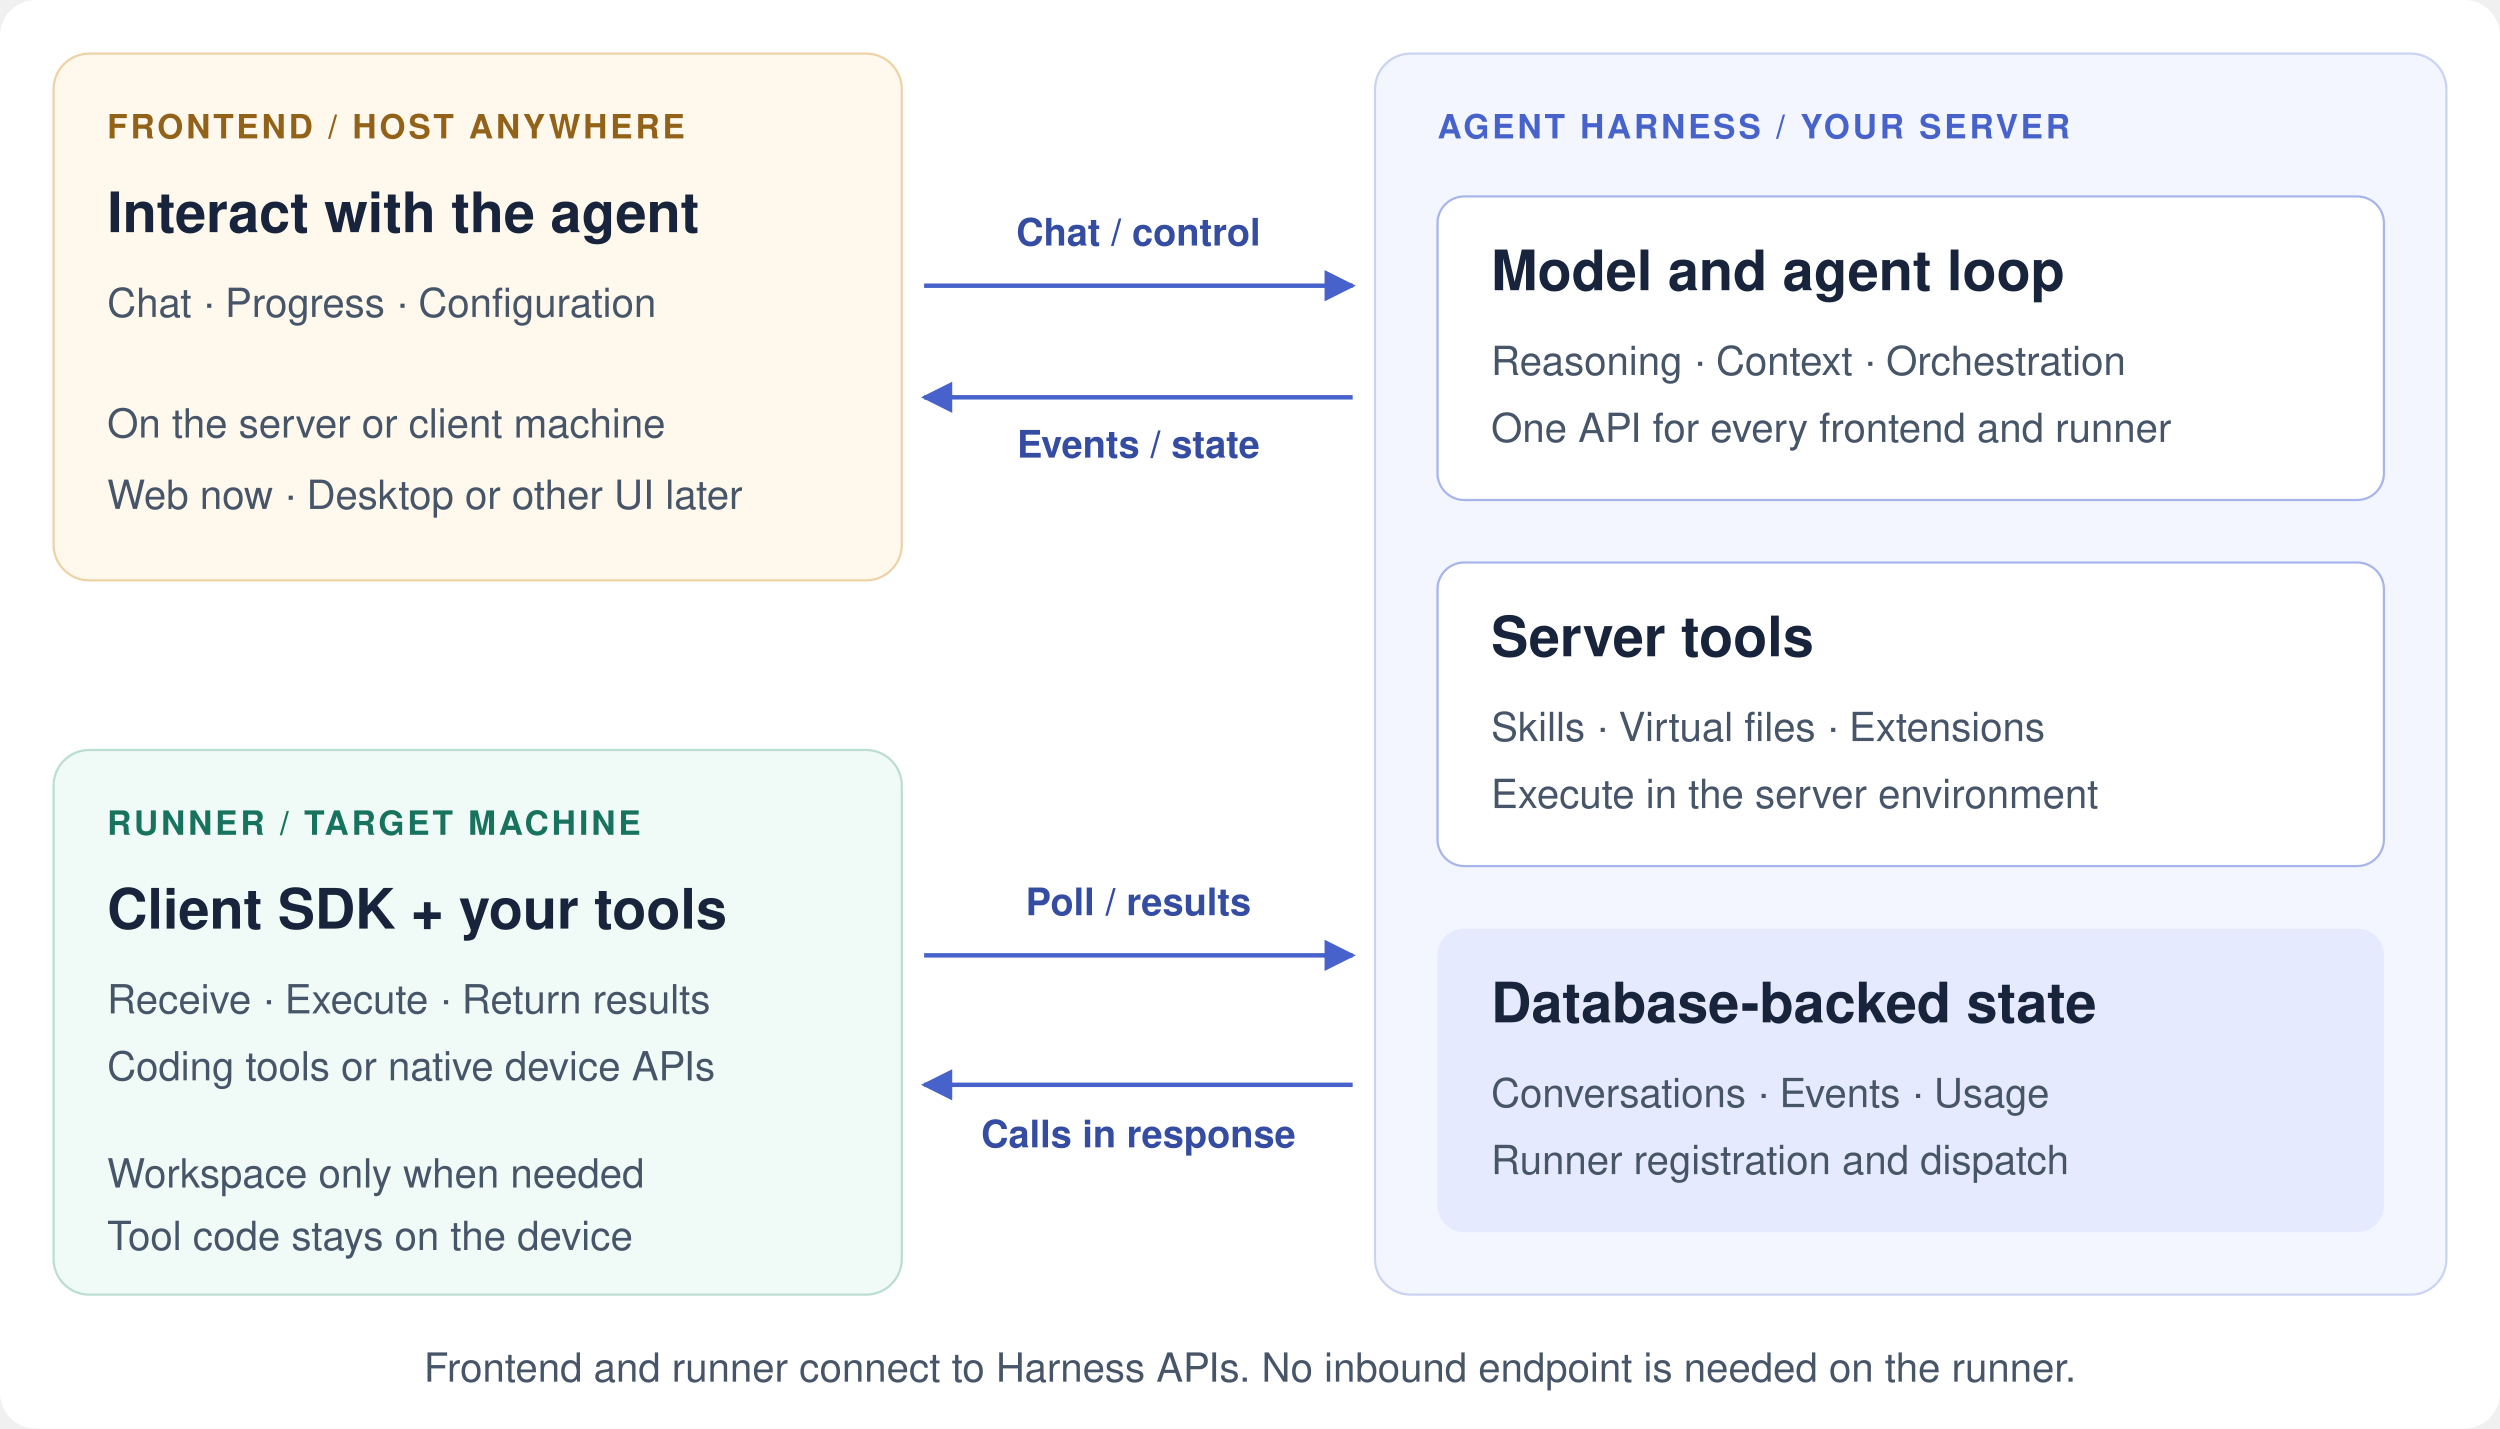
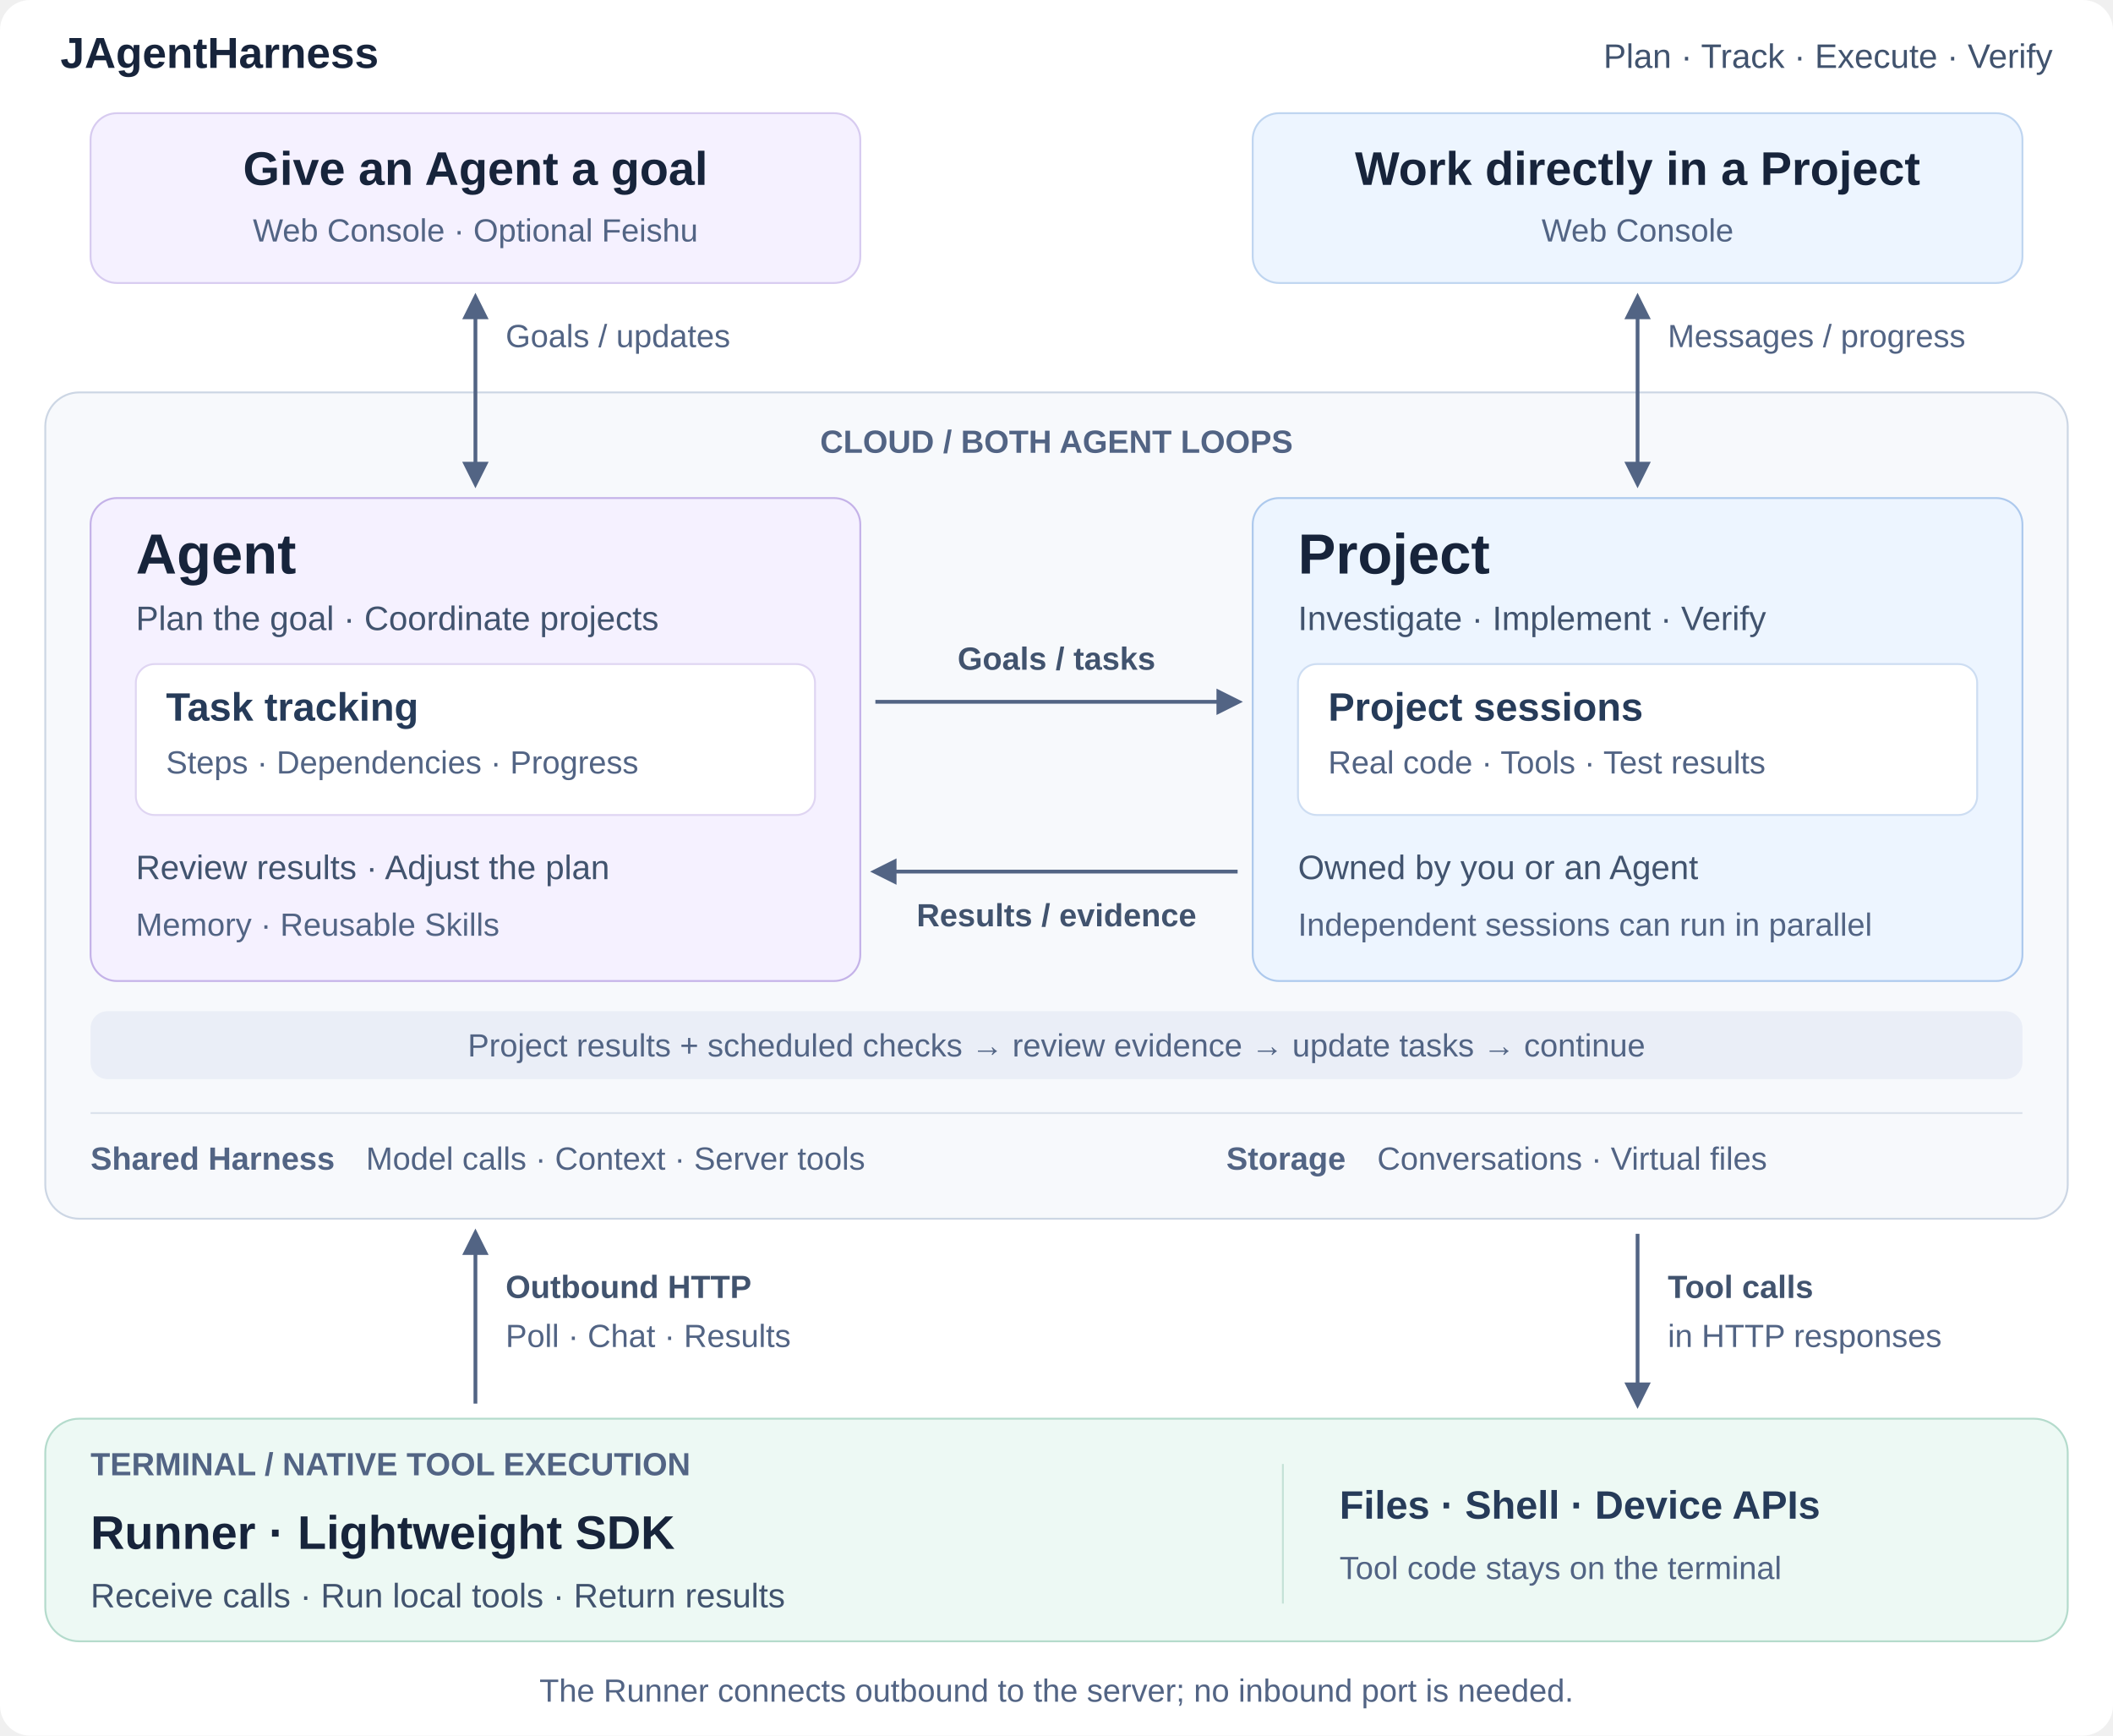
- <svg xmlns="http://www.w3.org/2000/svg" width="1120" height="640" viewBox="0 0 1120 640" role="img" aria-labelledby="title description">
+ <svg xmlns="http://www.w3.org/2000/svg" width="1120" height="920" viewBox="0 0 1120 920" role="img" aria-labelledby="title description" xml:lang="en">
  <defs>
-     <marker id="arrow" viewBox="0 0 10 10" refX="9" refY="5" markerWidth="7" markerHeight="7" orient="auto-start-reverse">
-       <path d="M 0 0 L 10 5 L 0 10 Z" fill="#4763cb" />
+     <marker id="arrow" viewBox="0 0 10 10" refX="8" refY="5" markerWidth="7" markerHeight="7" orient="auto-start-reverse">
+       <path d="M 0 0 L 10 5 L 0 10 Z" fill="#526484" />
    </marker>
    <style>
-       text { font-family: -apple-system, BlinkMacSystemFont, 'Segoe UI', Helvetica, Arial, sans-serif; }
-       .label { font-size: 15px; font-weight: 700; letter-spacing: 1.3px; }
-       .heading { font-size: 25px; font-weight: 700; fill: #17243b; }
-       .body { font-size: 18px; fill: #475569; }
-       .flow { font-size: 17px; font-weight: 600; fill: #344ca2; }
-       .arrow { fill: none; stroke: #4763cb; stroke-width: 2; marker-end: url(#arrow); }
+       text { font-family: -apple-system, BlinkMacSystemFont, 'Segoe UI', 'PingFang SC', 'Microsoft YaHei', Arial, sans-serif; }
+       .brand { font-size: 23px; font-weight: 700; fill: #17243b; }
+       .label { font-size: 17px; font-weight: 700; fill: #526484; }
+       .heading { font-size: 30px; font-weight: 700; fill: #17243b; }
+       .entry { font-size: 25px; font-weight: 700; fill: #17243b; }
+       .section { font-size: 21px; font-weight: 700; fill: #263b59; }
+       .body { font-size: 18px; fill: #41536e; }
+       .small { font-size: 17px; fill: #526484; }
+       .flow { font-size: 17px; font-weight: 600; fill: #41536e; }
+       .arrow { fill: none; stroke: #526484; stroke-width: 2; marker-end: url(#arrow); }
+       .both { marker-start: url(#arrow); }
    </style>
  </defs>
-   <rect width="1120" height="640" rx="16" fill="#ffffff" />
-   <rect x="24" y="24" width="380" height="236" rx="16" fill="#fff8ed" stroke="#edd2a5" />
-   <text x="48" y="62" class="label" fill="#936219">FRONTEND / HOST ANYWHERE</text>
-   <text x="48" y="104" class="heading">Interact with the agent</text>
-   <text x="48" y="142" class="body">Chat · Progress · Configuration</text>
-   <text x="48" y="196" class="body">On the server or client machine</text>
-   <text x="48" y="228" class="body">Web now · Desktop or other UI later</text>
-   <rect x="24" y="336" width="380" height="244" rx="16" fill="#f0faf7" stroke="#bbddd2" />
-   <text x="48" y="374" class="label" fill="#18735e">RUNNER / TARGET MACHINE</text>
-   <text x="48" y="416" class="heading">Client SDK + your tools</text>
-   <text x="48" y="454" class="body">Receive · Execute · Return results</text>
-   <text x="48" y="484" class="body">Coding tools or native device APIs</text>
-   <text x="48" y="532" class="body">Workspace only when needed</text>
-   <text x="48" y="560" class="body">Tool code stays on the device</text>
-   <rect x="616" y="24" width="480" height="556" rx="16" fill="#f3f5ff" stroke="#cbd3f3" />
-   <text x="644" y="62" class="label" fill="#4763cb">AGENT HARNESS / YOUR SERVER</text>
-   <rect x="644" y="88" width="424" height="136" rx="12" fill="#ffffff" stroke="#a7b5eb" />
-   <text x="668" y="130" class="heading">Model and agent loop</text>
-   <text x="668" y="168" class="body">Reasoning · Context · Orchestration</text>
-   <text x="668" y="198" class="body">One API for every frontend and runner</text>
-   <rect x="644" y="252" width="424" height="136" rx="12" fill="#ffffff" stroke="#a7b5eb" />
-   <text x="668" y="294" class="heading">Server tools</text>
-   <text x="668" y="332" class="body">Skills · Virtual files · Extensions</text>
-   <text x="668" y="362" class="body">Execute in the server environment</text>
-   <rect x="644" y="416" width="424" height="136" rx="12" fill="#e5eaff" />
-   <text x="668" y="458" class="heading">Database-backed state</text>
-   <text x="668" y="496" class="body">Conversations · Events · Usage</text>
-   <text x="668" y="526" class="body">Runner registration and dispatch</text>
-   <text x="510" y="110" text-anchor="middle" class="flow">Chat / control</text>
-   <path d="M 414 128 H 606" class="arrow" />
-   <path d="M 606 178 H 414" class="arrow" />
-   <text x="510" y="205" text-anchor="middle" class="flow">Events / state</text>
-   <text x="510" y="410" text-anchor="middle" class="flow">Poll / results</text>
-   <path d="M 414 428 H 606" class="arrow" />
-   <path d="M 606 486 H 414" class="arrow" />
-   <text x="510" y="514" text-anchor="middle" class="flow">Calls in response</text>
-   <text x="560" y="619" text-anchor="middle" class="body">Frontend and runner connect to Harness APIs. No inbound endpoint is needed on the runner.</text>
+   <rect width="1120" height="920" rx="16" fill="#ffffff" />
+   <text x="32" y="36" class="brand">JAgentHarness</text>
+   <text x="1088" y="36" class="body" text-anchor="end">Plan · Track · Execute · Verify</text>
+   <rect x="48" y="60" width="408" height="90" rx="14" fill="#f5f1ff" stroke="#d7cbf0" />
+   <rect x="664" y="60" width="408" height="90" rx="14" fill="#edf5ff" stroke="#bfd5f0" />
+   <text x="252" y="98" class="entry" text-anchor="middle">Give an Agent a goal</text>
+   <text x="252" y="128" class="small" text-anchor="middle">Web Console · Optional Feishu</text>
+   <text x="868" y="98" class="entry" text-anchor="middle">Work directly in a Project</text>
+   <text x="868" y="128" class="small" text-anchor="middle">Web Console</text>
+   <rect x="24" y="208" width="1072" height="438" rx="18" fill="#f7f9fc" stroke="#ccd6e4" />
+   <text x="560" y="240" class="label" text-anchor="middle">CLOUD / BOTH AGENT LOOPS</text>
+   <path d="M 252 158 V 256" class="arrow both" />
+   <path d="M 868 158 V 256" class="arrow both" />
+   <text x="268" y="184" class="small">Goals / updates</text>
+   <text x="884" y="184" class="small">Messages / progress</text>
+   <rect x="48" y="264" width="408" height="256" rx="14" fill="#f5f1ff" stroke="#c4b2e8" />
+   <text x="72" y="304" class="heading">Agent</text>
+   <text x="72" y="334" class="body">Plan the goal · Coordinate projects</text>
+   <rect x="72" y="352" width="360" height="80" rx="10" fill="#ffffff" stroke="#dfd5f2" />
+   <text x="88" y="382" class="section">Task tracking</text>
+   <text x="88" y="410" class="small">Steps · Dependencies · Progress</text>
+   <text x="72" y="466" class="body">Review results · Adjust the plan</text>
+   <text x="72" y="496" class="small">Memory · Reusable Skills</text>
+   <rect x="664" y="264" width="408" height="256" rx="14" fill="#edf5ff" stroke="#adc9ed" />
+   <text x="688" y="304" class="heading">Project</text>
+   <text x="688" y="334" class="body">Investigate · Implement · Verify</text>
+   <rect x="688" y="352" width="360" height="80" rx="10" fill="#ffffff" stroke="#cdddf2" />
+   <text x="704" y="382" class="section">Project sessions</text>
+   <text x="704" y="410" class="small">Real code · Tools · Test results</text>
+   <text x="688" y="466" class="body">Owned by you or an Agent</text>
+   <text x="688" y="496" class="small">Independent sessions can run in parallel</text>
+   <path d="M 464 372 H 656" class="arrow" />
+   <text x="560" y="355" class="flow" text-anchor="middle">Goals / tasks</text>
+   <path d="M 656 462 H 464" class="arrow" />
+   <text x="560" y="491" class="flow" text-anchor="middle">Results / evidence</text>
+   <rect x="48" y="536" width="1024" height="36" rx="9" fill="#eaeef7" />
+   <text x="560" y="560" class="small" text-anchor="middle">Project results + scheduled checks → review evidence → update tasks → continue</text>
+   <path d="M 48 590 H 1072" stroke="#dbe2ec" />
+   <text x="48" y="620" class="label">Shared Harness</text>
+   <text x="194" y="620" class="small">Model calls · Context · Server tools</text>
+   <text x="650" y="620" class="label">Storage</text>
+   <text x="730" y="620" class="small">Conversations · Virtual files</text>
+   <path d="M 252 744 V 654" class="arrow" />
+   <text x="268" y="688" class="flow">Outbound HTTP</text>
+   <text x="268" y="714" class="small">Poll · Chat · Results</text>
+   <path d="M 868 654 V 744" class="arrow" />
+   <text x="884" y="688" class="flow">Tool calls</text>
+   <text x="884" y="714" class="small">in HTTP responses</text>
+   <rect x="24" y="752" width="1072" height="118" rx="18" fill="#edf9f4" stroke="#b4dbcc" />
+   <text x="48" y="782" class="label">TERMINAL / NATIVE TOOL EXECUTION</text>
+   <text x="48" y="821" class="entry">Runner · Lightweight SDK</text>
+   <text x="48" y="852" class="body">Receive calls · Run local tools · Return results</text>
+   <path d="M 680 776 V 850" stroke="#c5e2d7" />
+   <text x="710" y="805" class="section">Files · Shell · Device APIs</text>
+   <text x="710" y="837" class="small">Tool code stays on the terminal</text>
+   <text x="560" y="902" class="small" text-anchor="middle">The Runner connects outbound to the server; no inbound port is needed.</text>
</svg>
